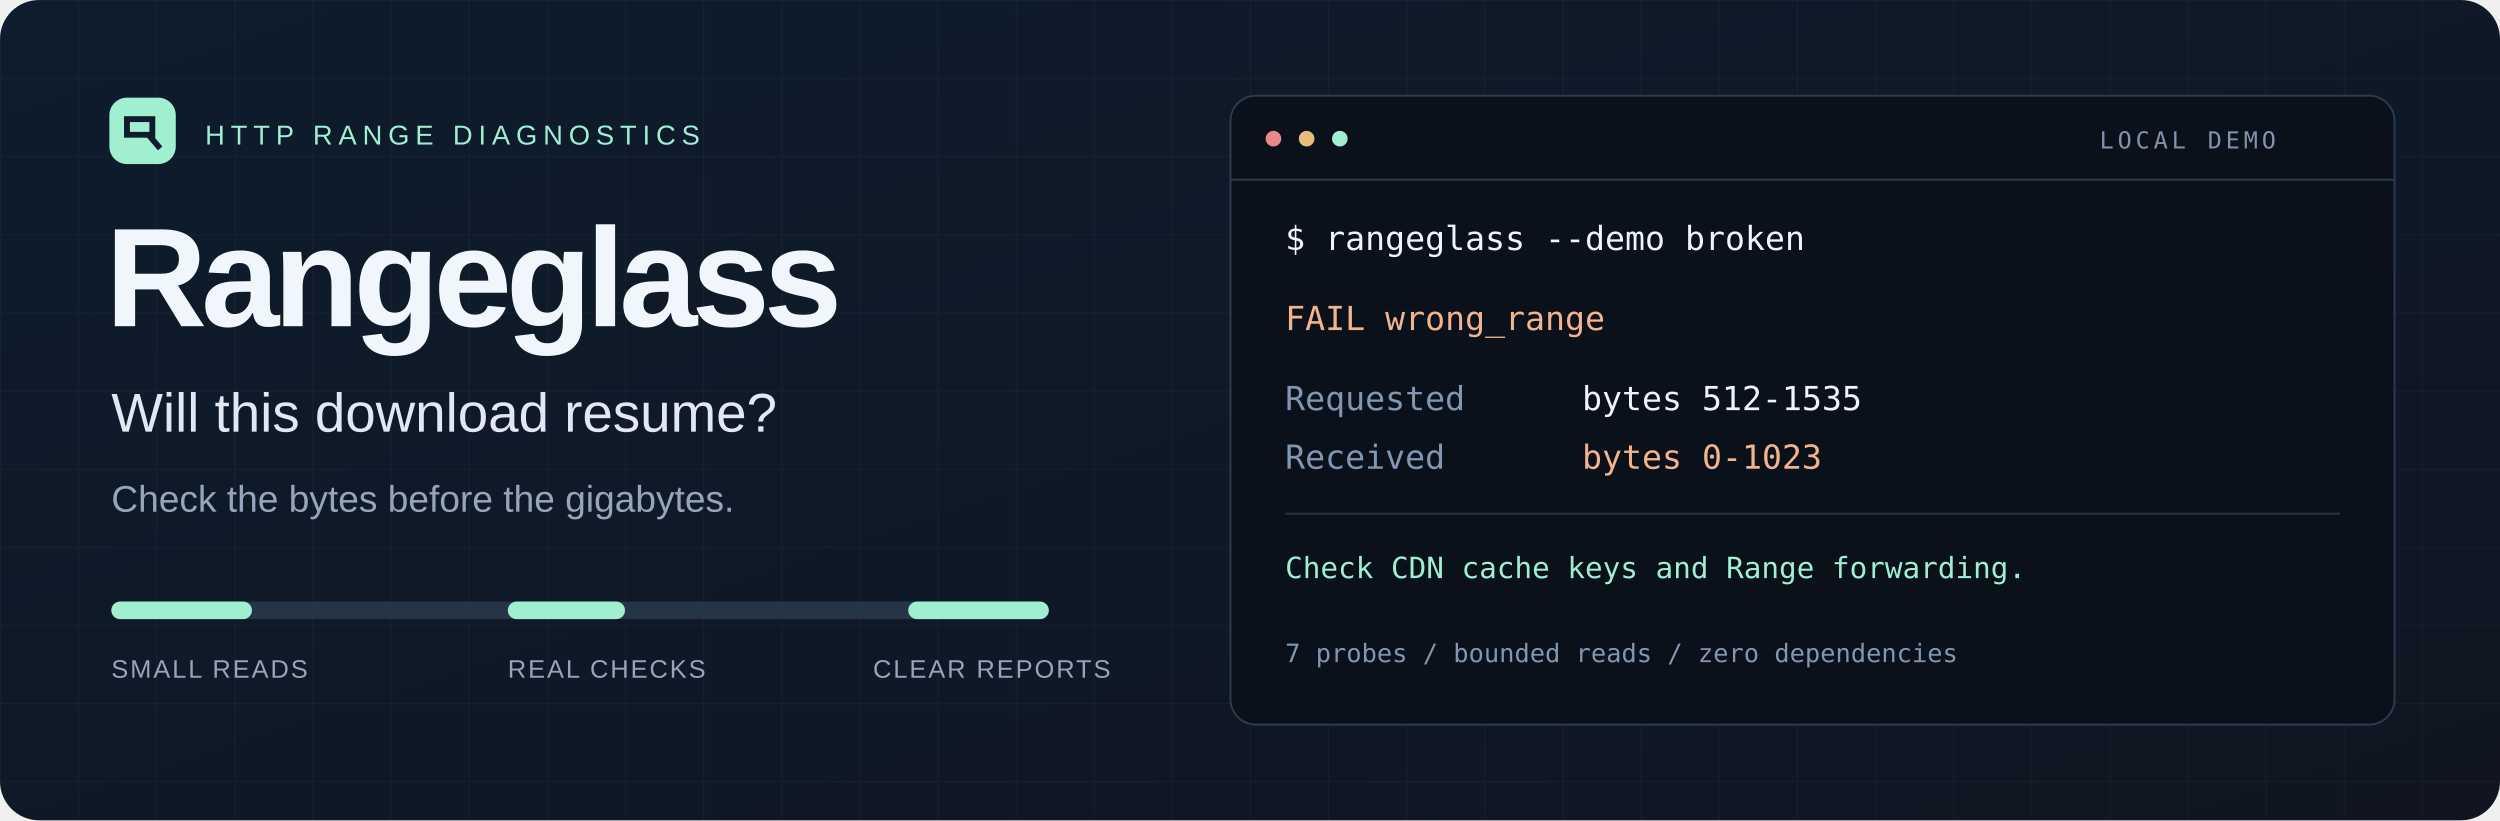
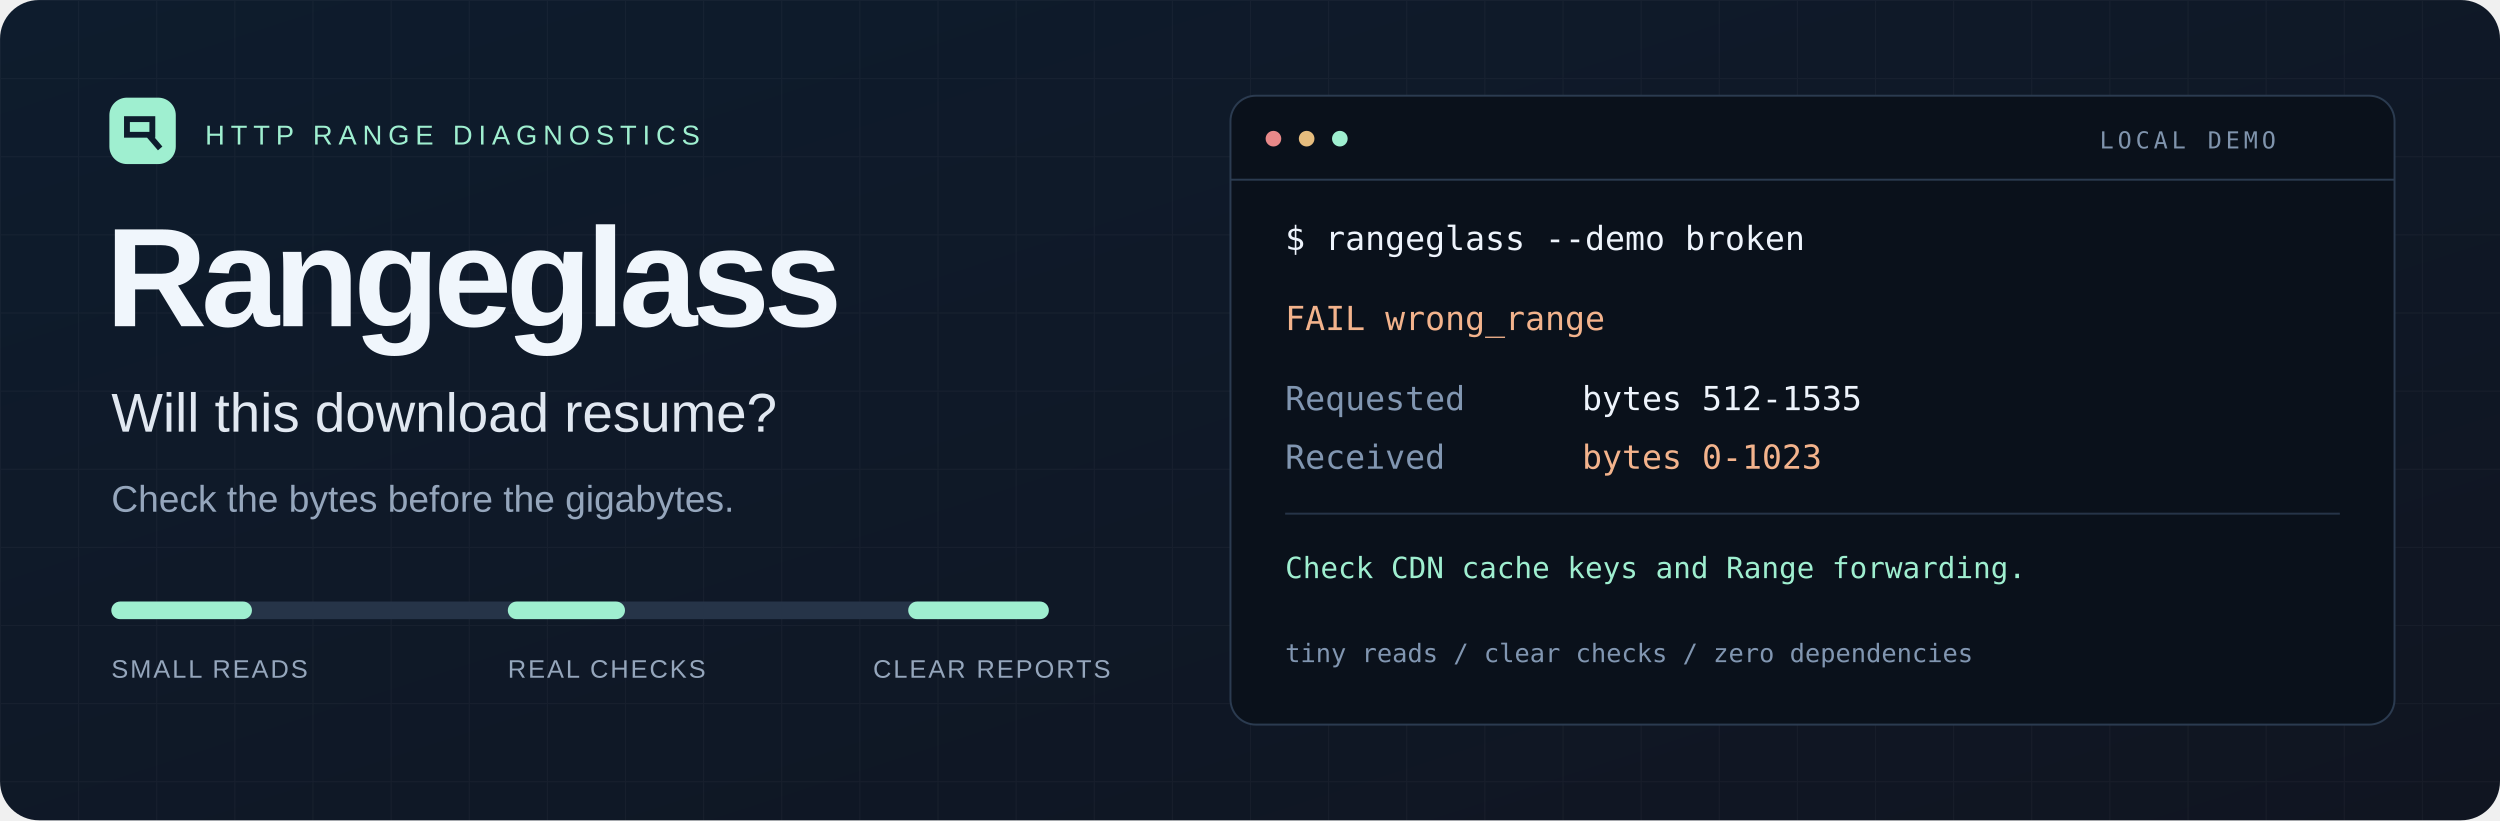
<svg xmlns="http://www.w3.org/2000/svg" width="1280" height="420" viewBox="0 0 1280 420" role="img" aria-labelledby="title desc">
  <defs>
    <linearGradient id="bg" x2="1" y2="1">
      <stop stop-color="#0e1c2d" />
      <stop offset="1" stop-color="#101521" />
    </linearGradient>
    <pattern id="grid" width="40" height="40" patternUnits="userSpaceOnUse">
      <path d="M40 0H0V40" fill="none" stroke="#ffffff" stroke-opacity=".035" />
    </pattern>
  </defs>
  <rect width="1280" height="420" rx="20" fill="url(#bg)" />
  <rect width="1280" height="420" rx="20" fill="url(#grid)" />
  <g font-family="Segoe UI,Arial,sans-serif">
    <rect x="56" y="50" width="34" height="34" rx="9" fill="#9fefd0" />
    <path d="M65 61h13v8H65zM76 69l6 7" fill="none" stroke="#0e1c2d" stroke-width="3" />
    <text x="105" y="74" font-size="14" letter-spacing="3" fill="#9fefd0">HTTP RANGE DIAGNOSTICS</text>
    <text x="54" y="167" font-size="72" font-weight="700" letter-spacing="-3" fill="#f0f6fc">Rangeglass</text>
    <text x="57" y="221" font-size="28" fill="#e1e8f1">Will this download resume?</text>
    <text x="57" y="262" font-size="19" fill="#95a6bc">Check the bytes before the gigabytes.</text>
    <rect x="57" y="308" width="480" height="9" rx="4.5" fill="#263448" />
    <rect x="57" y="308" width="72" height="9" rx="4.5" fill="#9fefd0" />
    <rect x="260" y="308" width="60" height="9" rx="4.5" fill="#9fefd0" />
    <rect x="465" y="308" width="72" height="9" rx="4.5" fill="#9fefd0" />
    <text x="57" y="347" font-size="13" fill="#95a6bc" letter-spacing="1">SMALL READS</text>
    <text x="260" y="347" font-size="13" fill="#95a6bc" letter-spacing="1">REAL CHECKS</text>
    <text x="447" y="347" font-size="13" fill="#95a6bc" letter-spacing="1">CLEAR REPORTS</text>
  </g>
  <rect x="630" y="49" width="596" height="322" rx="13" fill="#0a111b" stroke="#2b3b50" />
  <path d="M630 92h596" stroke="#2b3b50" />
  <circle cx="652" cy="71" r="4" fill="#e88989" />
  <circle cx="669" cy="71" r="4" fill="#e6bd7e" />
  <circle cx="686" cy="71" r="4" fill="#9fefd0" />
  <g font-family="Consolas,Menlo,monospace" font-size="17">
    <text x="1075" y="76" font-size="12" letter-spacing="2" fill="#8094ad">LOCAL DEMO</text>
    <text x="658" y="128" fill="#eef4fc">$ rangeglass --demo broken</text>
    <text x="658" y="169" fill="#f3b38c">FAIL  wrong_range</text>
    <text x="658" y="210" fill="#8196b1">Requested</text>
    <text x="810" y="210" fill="#eef4fc">bytes 512-1535</text>
    <text x="658" y="240" fill="#8196b1">Received</text>
    <text x="810" y="240" fill="#f3b38c">bytes 0-1023</text>
    <path d="M658 263h540" stroke="#263448" />
    <text x="658" y="296" font-size="15" fill="#9fefd0">Check CDN cache keys and Range forwarding.</text>
-     <text x="658" y="339" font-size="13" fill="#8196b1">7 probes / bounded reads / zero dependencies</text>
+     <text x="658" y="339" font-size="13" fill="#8196b1">tiny reads / clear checks / zero dependencies</text>
  </g>
</svg>
